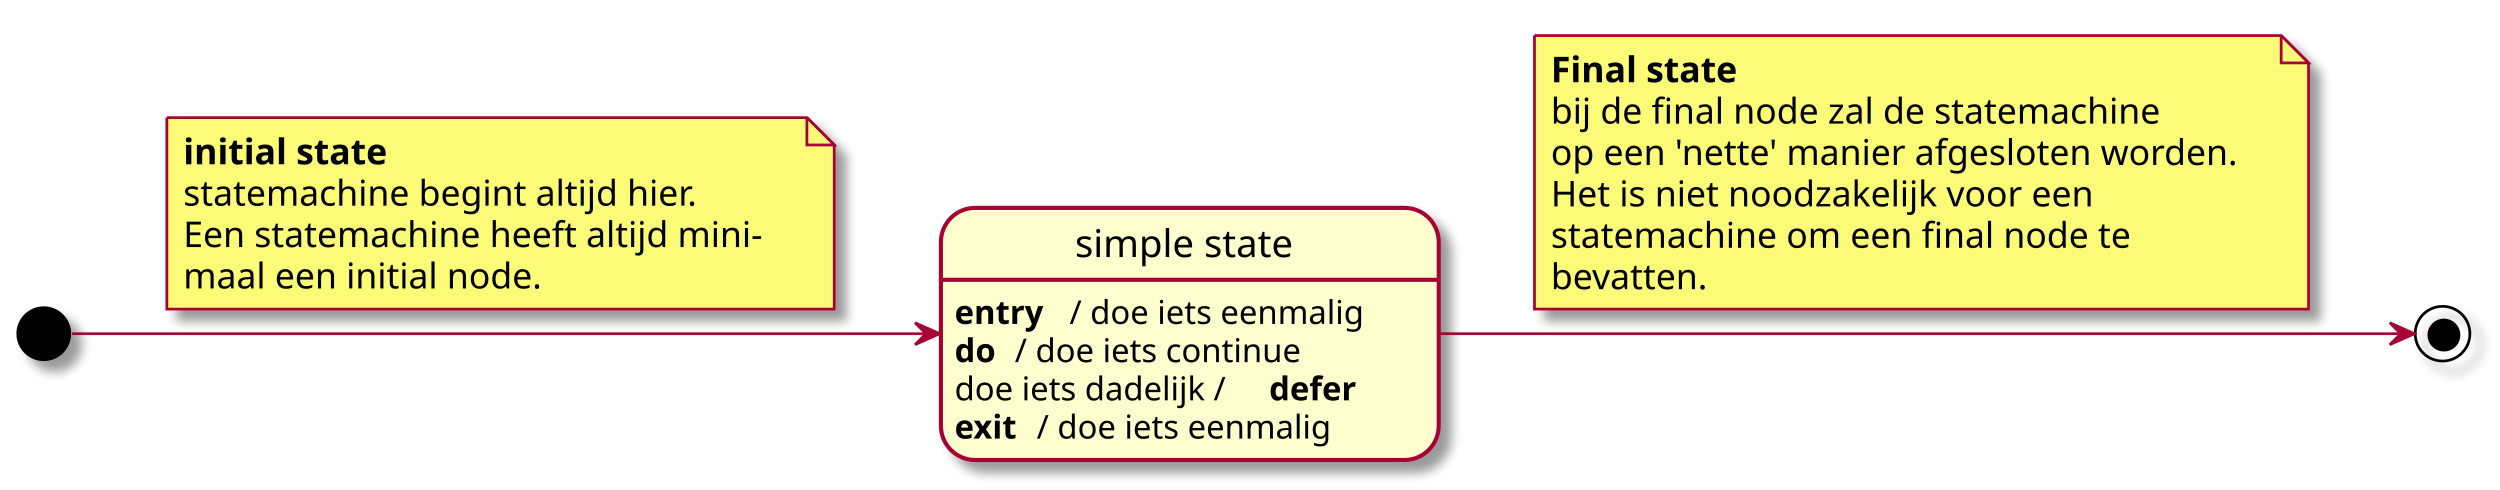
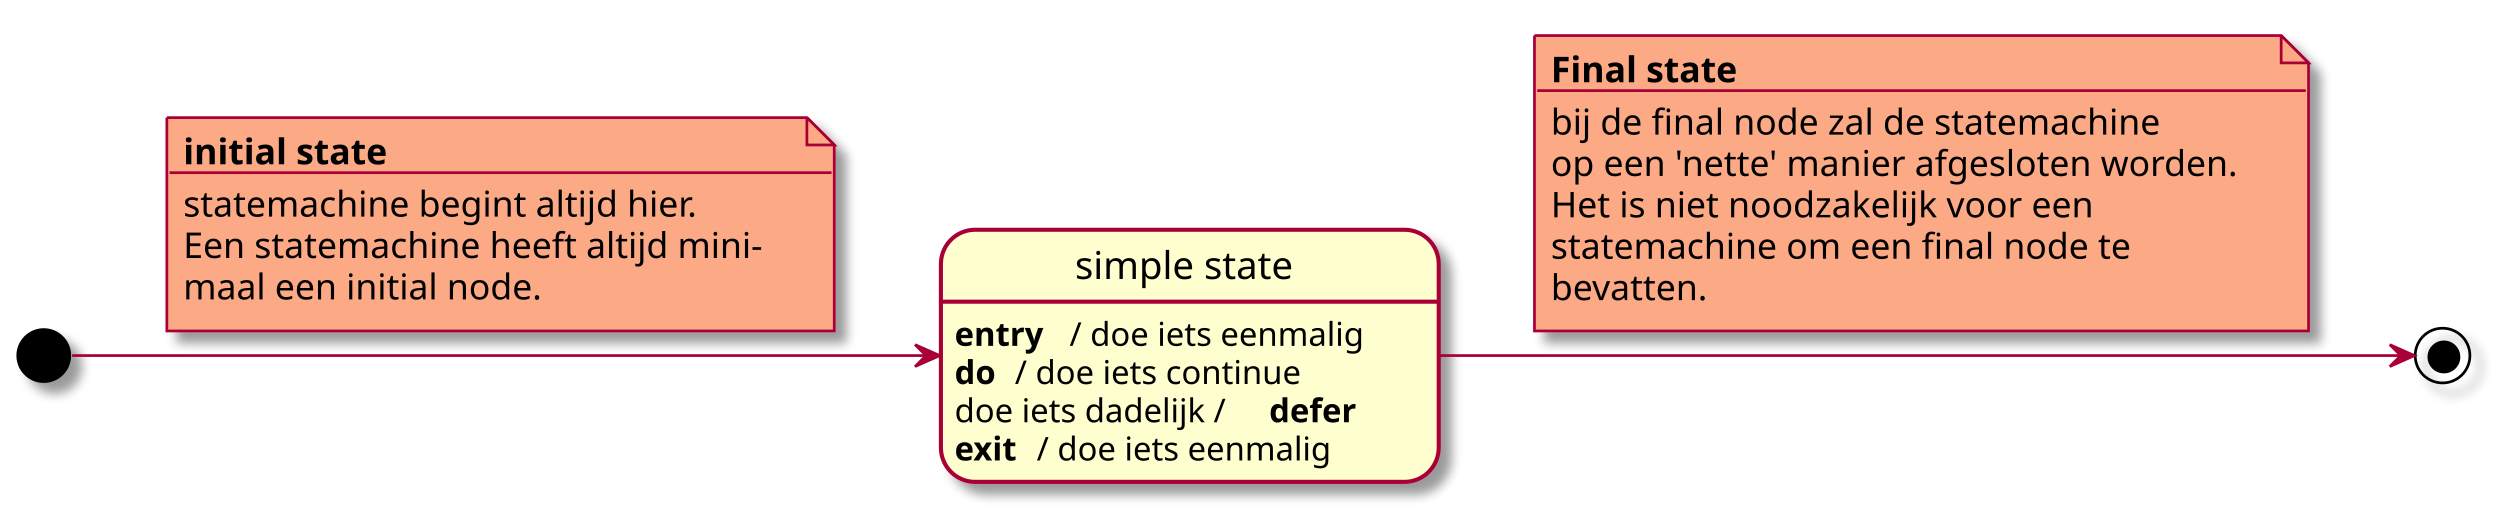
- <svg xmlns="http://www.w3.org/2000/svg" contentScriptType="application/ecmascript" contentStyleType="text/css" height="179px" preserveAspectRatio="none" style="width:914px;height:179px;" version="1.1" viewBox="0 0 914 179" width="914px" zoomAndPan="magnify">
+ <svg xmlns="http://www.w3.org/2000/svg" contentScriptType="application/ecmascript" contentStyleType="text/css" height="187px" preserveAspectRatio="none" style="width:914px;height:187px;" version="1.1" viewBox="0 0 914 187" width="914px" zoomAndPan="magnify">
  <defs>
-     <filter height="300%" id="f8cdi6xuaq2da" width="300%" x="-1" y="-1">
+     <filter height="300%" id="f19o9r2mteecy" width="300%" x="-1" y="-1">
      <feGaussianBlur result="blurOut" stdDeviation="2.0" />
      <feColorMatrix in="blurOut" result="blurOut2" type="matrix" values="0 0 0 0 0 0 0 0 0 0 0 0 0 0 0 0 0 0 .4 0" />
      <feOffset dx="4.0" dy="4.0" in="blurOut2" result="blurOut3" />
      <feBlend in="SourceGraphic" in2="blurOut3" mode="normal" />
    </filter>
  </defs>
  <g>
-     <ellipse cx="16" cy="122" fill="#000000" filter="url(#f8cdi6xuaq2da)" rx="10" ry="10" style="stroke: none; stroke-width: 1.0;" />
-     <ellipse cx="893" cy="122" fill="none" filter="url(#f8cdi6xuaq2da)" rx="10" ry="10" style="stroke: #000000; stroke-width: 1.0;" />
-     <ellipse cx="893.5" cy="122.5" fill="#000000" rx="6" ry="6" style="stroke: none; stroke-width: 1.0;" />
-     <rect fill="#FEFECE" filter="url(#f8cdi6xuaq2da)" height="92.172" rx="12.5" ry="12.5" style="stroke: #A80036; stroke-width: 1.5;" width="182" x="344" y="76" />
-     <line style="stroke: #A80036; stroke-width: 1.5;" x1="344" x2="526" y1="102.297" y2="102.297" />
-     <text fill="#000000" font-family="sans-serif" font-size="14" lengthAdjust="spacingAndGlyphs" textLength="84" x="393" y="93.995">simple state</text>
-     <text fill="#000000" font-family="sans-serif" font-size="12" font-weight="bold" lengthAdjust="spacingAndGlyphs" textLength="38" x="349" y="118.436">entry</text>
-     <text fill="#000000" font-family="sans-serif" font-size="12" lengthAdjust="spacingAndGlyphs" textLength="120" x="391" y="118.436">/ doe iets eenmalig</text>
-     <text fill="#000000" font-family="sans-serif" font-size="12" font-weight="bold" lengthAdjust="spacingAndGlyphs" textLength="18" x="349" y="132.404">do</text>
-     <text fill="#000000" font-family="sans-serif" font-size="12" lengthAdjust="spacingAndGlyphs" textLength="118" x="371" y="132.404">/ doe iets continue</text>
-     <text fill="#000000" font-family="sans-serif" font-size="12" lengthAdjust="spacingAndGlyphs" textLength="111" x="349" y="146.373">doe iets dadelijk /</text>
-     <text fill="#000000" font-family="sans-serif" font-size="12" font-weight="bold" lengthAdjust="spacingAndGlyphs" textLength="38" x="464" y="146.373">defer</text>
-     <text fill="#000000" font-family="sans-serif" font-size="12" font-weight="bold" lengthAdjust="spacingAndGlyphs" textLength="26" x="349" y="160.342">exit</text>
-     <text fill="#000000" font-family="sans-serif" font-size="12" lengthAdjust="spacingAndGlyphs" textLength="120" x="379" y="160.342">/ doe iets eenmalig</text>
-     <path d="M26.357,122 C68.721,122 231.615,122 338.503,122 " fill="none" id="*start-&gt;s1" style="stroke: #A80036; stroke-width: 1.0;" />
-     <polygon fill="#A80036" points="343.55,122,334.55,118,338.55,122,334.55,126,343.55,122" style="stroke: #A80036; stroke-width: 1.0;" />
-     <path d="M61,43 L61,113 L305,113 L305,53 L295,43 L61,43 " fill="#FBFB77" filter="url(#f8cdi6xuaq2da)" style="stroke: #A80036; stroke-width: 1.0;" />
-     <path d="M295,43 L295,53 L305,53 L295,43 " fill="#FBFB77" style="stroke: #A80036; stroke-width: 1.0;" />
+     <ellipse cx="16" cy="130" fill="#000000" filter="url(#f19o9r2mteecy)" rx="10" ry="10" style="stroke: none; stroke-width: 1.0;" />
+     <ellipse cx="893" cy="130" fill="none" filter="url(#f19o9r2mteecy)" rx="10" ry="10" style="stroke: #000000; stroke-width: 1.0;" />
+     <ellipse cx="893.5" cy="130.5" fill="#000000" rx="6" ry="6" style="stroke: none; stroke-width: 1.0;" />
+     <rect fill="#FEFECE" filter="url(#f19o9r2mteecy)" height="92.172" rx="12.5" ry="12.5" style="stroke: #A80036; stroke-width: 1.5;" width="182" x="344" y="84" />
+     <line style="stroke: #A80036; stroke-width: 1.5;" x1="344" x2="526" y1="110.297" y2="110.297" />
+     <text fill="#000000" font-family="sans-serif" font-size="14" lengthAdjust="spacingAndGlyphs" textLength="84" x="393" y="101.995">simple state</text>
+     <text fill="#000000" font-family="sans-serif" font-size="12" font-weight="bold" lengthAdjust="spacingAndGlyphs" textLength="38" x="349" y="126.436">entry</text>
+     <text fill="#000000" font-family="sans-serif" font-size="12" lengthAdjust="spacingAndGlyphs" textLength="120" x="391" y="126.436">/ doe iets eenmalig</text>
+     <text fill="#000000" font-family="sans-serif" font-size="12" font-weight="bold" lengthAdjust="spacingAndGlyphs" textLength="18" x="349" y="140.404">do</text>
+     <text fill="#000000" font-family="sans-serif" font-size="12" lengthAdjust="spacingAndGlyphs" textLength="118" x="371" y="140.404">/ doe iets continue</text>
+     <text fill="#000000" font-family="sans-serif" font-size="12" lengthAdjust="spacingAndGlyphs" textLength="111" x="349" y="154.373">doe iets dadelijk /</text>
+     <text fill="#000000" font-family="sans-serif" font-size="12" font-weight="bold" lengthAdjust="spacingAndGlyphs" textLength="38" x="464" y="154.373">defer</text>
+     <text fill="#000000" font-family="sans-serif" font-size="12" font-weight="bold" lengthAdjust="spacingAndGlyphs" textLength="26" x="349" y="168.342">exit</text>
+     <text fill="#000000" font-family="sans-serif" font-size="12" lengthAdjust="spacingAndGlyphs" textLength="120" x="379" y="168.342">/ doe iets eenmalig</text>
+     <path d="M26.357,130 C68.721,130 231.615,130 338.503,130 " fill="none" id="*start-&gt;s1" style="stroke: #A80036; stroke-width: 1.0;" />
+     <polygon fill="#A80036" points="343.55,130,334.55,126,338.55,130,334.55,134,343.55,130" style="stroke: #A80036; stroke-width: 1.0;" />
+     <path d="M61,43 L61,121 L305,121 L305,53 L295,43 L61,43 " fill="#FCA985" filter="url(#f19o9r2mteecy)" style="stroke: #A80036; stroke-width: 1.0;" />
+     <path d="M295,43 L295,53 L305,53 L295,43 " fill="#FCA985" style="stroke: #A80036; stroke-width: 1.0;" />
    <text fill="#000000" font-family="sans-serif" font-size="13" font-weight="bold" lengthAdjust="spacingAndGlyphs" textLength="83" x="67" y="60.067">initial state</text>
-     <text fill="#000000" font-family="sans-serif" font-size="13" lengthAdjust="spacingAndGlyphs" textLength="198" x="67" y="75.2">statemachine begint altijd hier.</text>
-     <text fill="#000000" font-family="sans-serif" font-size="13" lengthAdjust="spacingAndGlyphs" textLength="223" x="67" y="90.332">Een statemachine heeft altijd mini-</text>
-     <text fill="#000000" font-family="sans-serif" font-size="13" lengthAdjust="spacingAndGlyphs" textLength="137" x="67" y="105.465">maal een initial node.</text>
-     <path d="M526.034,122 C639.024,122 823.457,122 877.601,122 " fill="none" id="s1-&gt;*end" style="stroke: #A80036; stroke-width: 1.0;" />
-     <polygon fill="#A80036" points="882.71,122,873.71,118,877.71,122,873.71,126,882.71,122" style="stroke: #A80036; stroke-width: 1.0;" />
-     <path d="M561,13 L561,113 L844,113 L844,23 L834,13 L561,13 " fill="#FBFB77" filter="url(#f8cdi6xuaq2da)" style="stroke: #A80036; stroke-width: 1.0;" />
-     <path d="M834,13 L834,23 L844,23 L834,13 " fill="#FBFB77" style="stroke: #A80036; stroke-width: 1.0;" />
+     <line style="stroke: #A80036; stroke-width: 1.0;" x1="62" x2="304" y1="63.133" y2="63.133" />
+     <text fill="#000000" font-family="sans-serif" font-size="13" lengthAdjust="spacingAndGlyphs" textLength="198" x="67" y="79.2">statemachine begint altijd hier.</text>
+     <text fill="#000000" font-family="sans-serif" font-size="13" lengthAdjust="spacingAndGlyphs" textLength="223" x="67" y="94.332">Een statemachine heeft altijd mini-</text>
+     <text fill="#000000" font-family="sans-serif" font-size="13" lengthAdjust="spacingAndGlyphs" textLength="137" x="67" y="109.465">maal een initial node.</text>
+     <path d="M526.034,130 C639.024,130 823.457,130 877.601,130 " fill="none" id="s1-&gt;*end" style="stroke: #A80036; stroke-width: 1.0;" />
+     <polygon fill="#A80036" points="882.71,130,873.71,126,877.71,130,873.71,134,882.71,130" style="stroke: #A80036; stroke-width: 1.0;" />
+     <path d="M561,13 L561,121 L844,121 L844,23 L834,13 L561,13 " fill="#FCA985" filter="url(#f19o9r2mteecy)" style="stroke: #A80036; stroke-width: 1.0;" />
+     <path d="M834,13 L834,23 L844,23 L834,13 " fill="#FCA985" style="stroke: #A80036; stroke-width: 1.0;" />
    <text fill="#000000" font-family="sans-serif" font-size="13" font-weight="bold" lengthAdjust="spacingAndGlyphs" textLength="78" x="567" y="30.067">Final state</text>
-     <text fill="#000000" font-family="sans-serif" font-size="13" lengthAdjust="spacingAndGlyphs" textLength="234" x="567" y="45.2">bij de final node zal de statemachine</text>
-     <text fill="#000000" font-family="sans-serif" font-size="13" lengthAdjust="spacingAndGlyphs" textLength="262" x="567" y="60.333">op een 'nette' manier afgesloten worden.</text>
-     <text fill="#000000" font-family="sans-serif" font-size="13" lengthAdjust="spacingAndGlyphs" textLength="207" x="567" y="75.465">Het is niet noodzakelijk voor een</text>
-     <text fill="#000000" font-family="sans-serif" font-size="13" lengthAdjust="spacingAndGlyphs" textLength="224" x="567" y="90.598">statemachine om een final node te</text>
-     <text fill="#000000" font-family="sans-serif" font-size="13" lengthAdjust="spacingAndGlyphs" textLength="61" x="567" y="105.731">bevatten.</text>
+     <line style="stroke: #A80036; stroke-width: 1.0;" x1="562" x2="843" y1="33.133" y2="33.133" />
+     <text fill="#000000" font-family="sans-serif" font-size="13" lengthAdjust="spacingAndGlyphs" textLength="234" x="567" y="49.2">bij de final node zal de statemachine</text>
+     <text fill="#000000" font-family="sans-serif" font-size="13" lengthAdjust="spacingAndGlyphs" textLength="262" x="567" y="64.332">op een 'nette' manier afgesloten worden.</text>
+     <text fill="#000000" font-family="sans-serif" font-size="13" lengthAdjust="spacingAndGlyphs" textLength="207" x="567" y="79.465">Het is niet noodzakelijk voor een</text>
+     <text fill="#000000" font-family="sans-serif" font-size="13" lengthAdjust="spacingAndGlyphs" textLength="224" x="567" y="94.598">statemachine om een final node te</text>
+     <text fill="#000000" font-family="sans-serif" font-size="13" lengthAdjust="spacingAndGlyphs" textLength="61" x="567" y="109.731">bevatten.</text>
  </g>
</svg>
